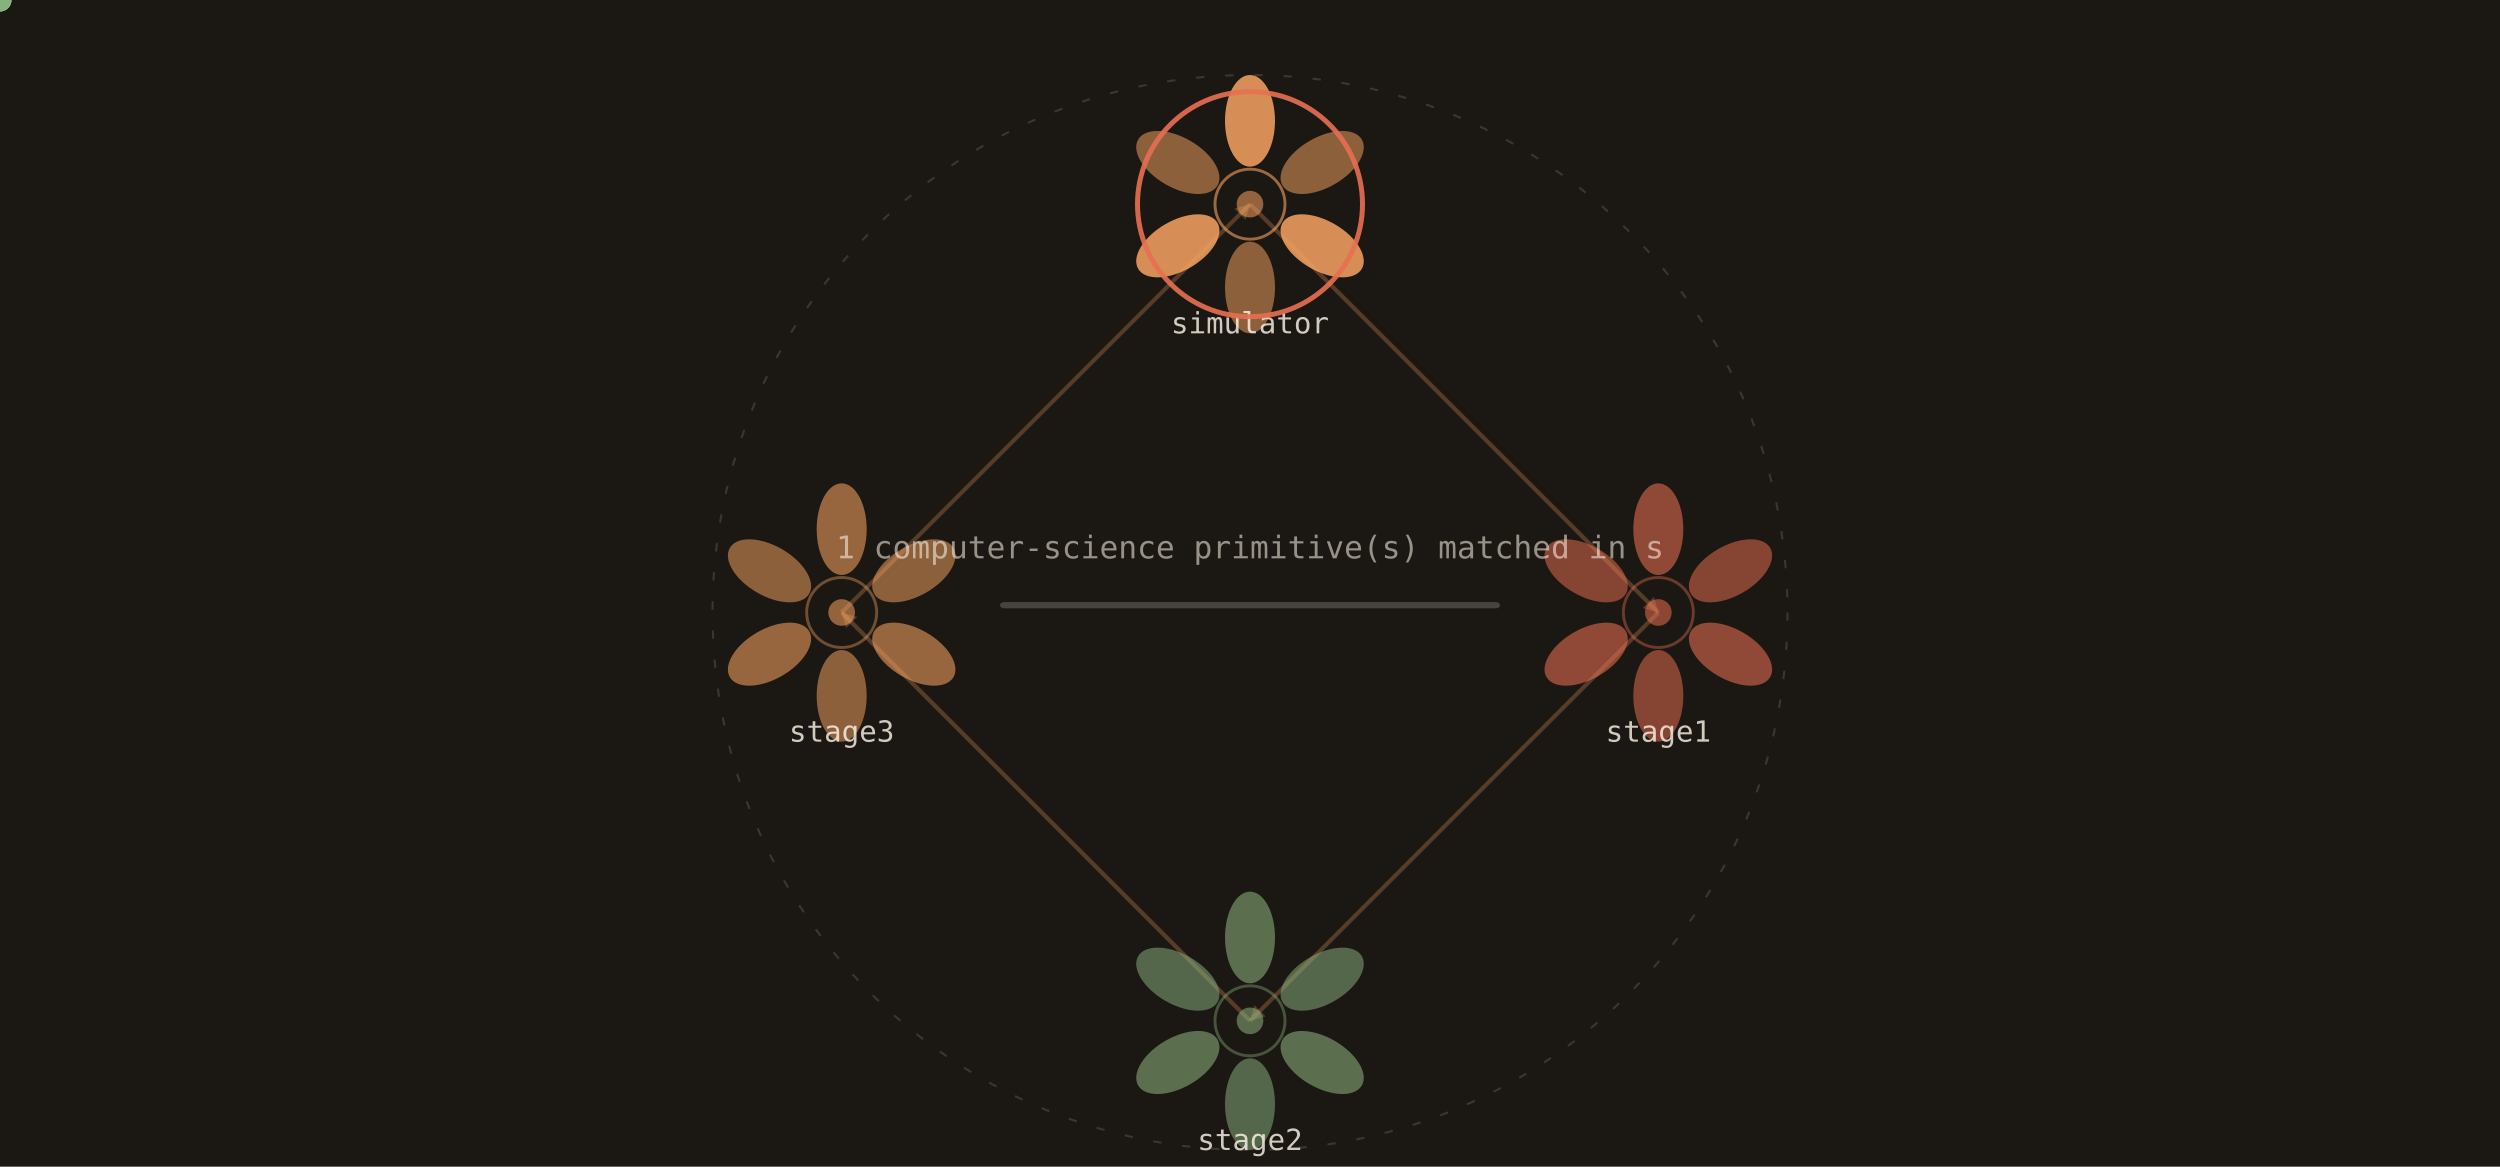
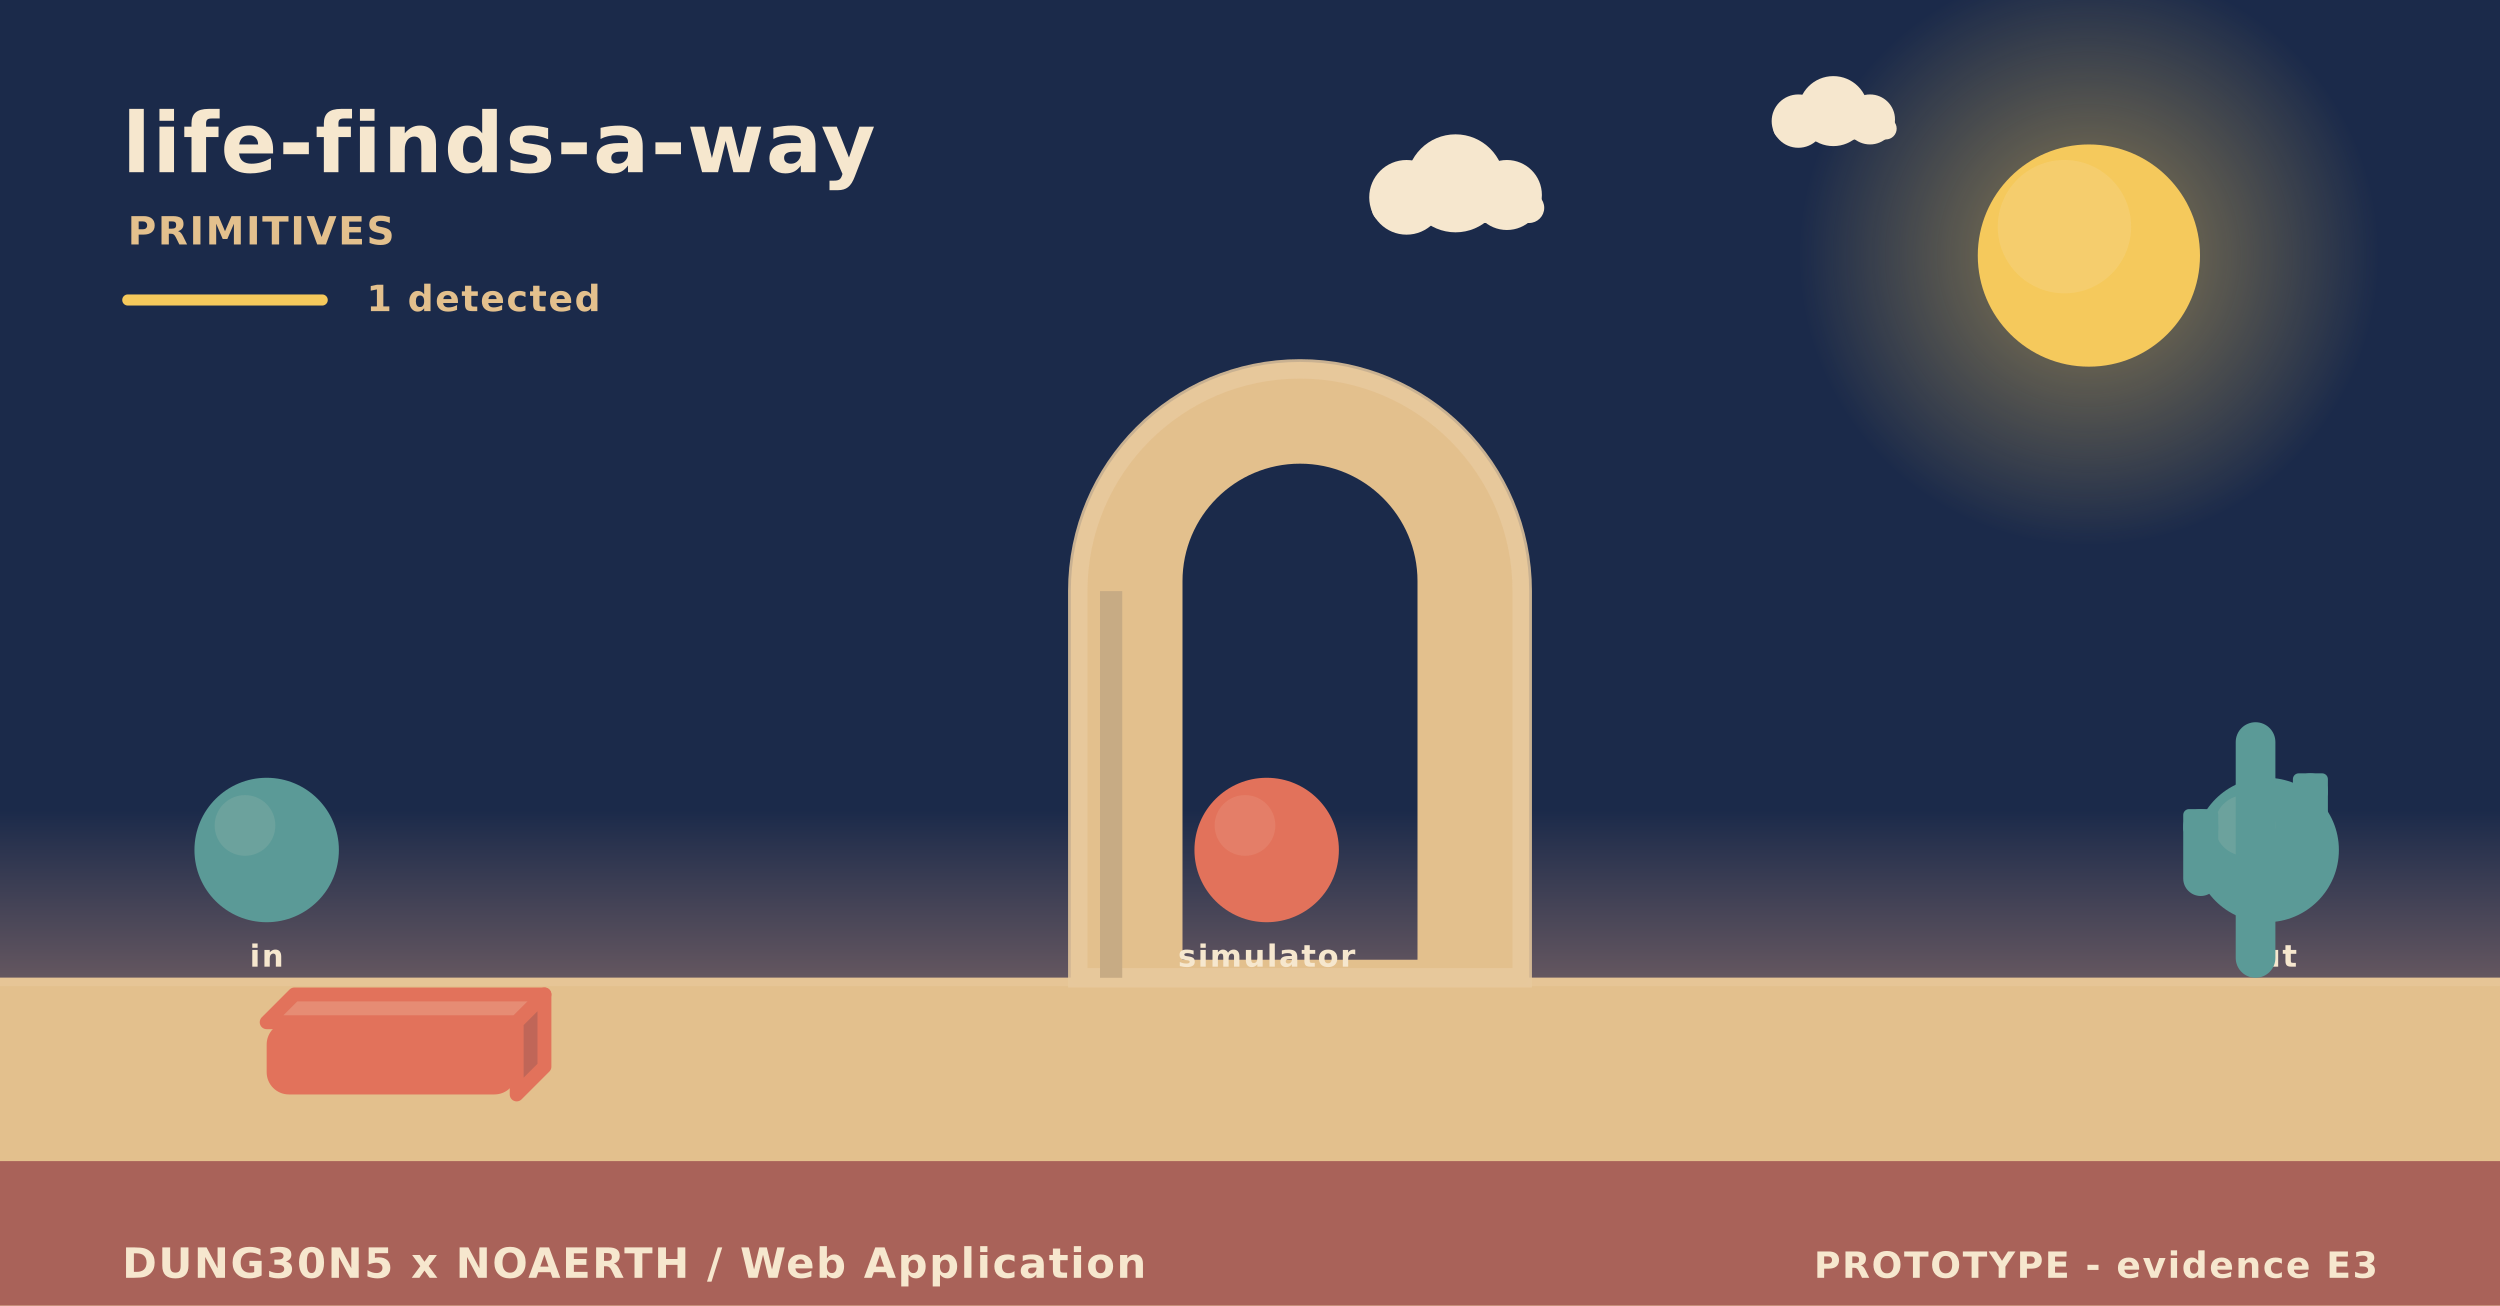
- <svg xmlns="http://www.w3.org/2000/svg" viewBox="0 0 1200 560" width="1200" height="560" role="img" aria-label="life-finds-a-way state machine">
-   <rect width="1200" height="560" fill="#1b1712" />
-   <defs>
-     <linearGradient id="gs" x1="0" y1="0" x2="1" y2="1">
-       <stop offset="0%" stop-color="#f4a261" />
-       <stop offset="100%" stop-color="#e76f51" />
-     </linearGradient>
-   </defs>
-   <circle cx="600.00" cy="294.00" r="258.00" fill="none" stroke="rgba(253,246,233,0.140)" stroke-width="1.00" opacity="1.00" stroke-dasharray="4 10" />
-   <line x1="600.00" y1="98.00" x2="796.00" y2="294.00" stroke="rgba(244,162,97,0.500)" stroke-width="2.00" opacity="0.55" />
-   <polygon points="796.00,294.00 793.88,286.50 788.50,291.88" fill="rgba(244,162,97,0.500)" opacity="0.55" />
-   <g opacity="0.9">
-     <circle cx="0.00" cy="0.00" r="5.50" fill="#8ab17d" opacity="1.00" />
-     <animateTransform attributeName="transform" type="translate" values="600.00,98.00 796.00,294.00" dur="5.85s" begin="0.0s" repeatCount="indefinite" />
-     <animateTransform attributeName="transform" type="translate" values="796.00,294.00 600.00,98.00" dur="5.85s" begin="2.925s" repeatCount="indefinite" />
+ <svg xmlns="http://www.w3.org/2000/svg" width="900" height="470" viewBox="0 0 900 470" role="img" aria-label="life-finds-a-way - how it behaves">
+   <linearGradient id="skys" x1="0" y1="0" x2="0" y2="1">
+     <stop offset="0" stop-color="#1b2a4a" />
+     <stop offset="0.62" stop-color="#1b2a4a" />
+     <stop offset="1" stop-color="#f3ad8a" />
+   </linearGradient>
+   <rect width="900" height="470" fill="url(#skys)" />
+   <radialGradient id="suns">
+     <stop offset="0.35" stop-color="#f5c95c" stop-opacity="0.34" />
+     <stop offset="1" stop-color="#f5c95c" stop-opacity="0" />
+   </radialGradient>
+   <circle cx="752" cy="92" r="104" fill="url(#suns)" />
+   <circle cx="752" cy="92" r="40" fill="#f5c95c" />
+   <circle cx="743.2" cy="81.6" r="24" fill="#f5d27e" opacity="0.5" />
+   <g>
+     <circle cx="524" cy="66" r="17.64" fill="#f6e7ce" />
+     <circle cx="506.36" cy="71.04" r="13.44" fill="#f6e7ce" />
+     <circle cx="542.48" cy="70.2" r="12.6" fill="#f6e7ce" />
+     <rect x="493.76" y="69.36" width="62.16" height="10.92" rx="5.46" fill="#f6e7ce" />
+     <animateTransform attributeName="transform" type="translate" values="0 0;24 0;0 0" dur="36s" begin="0s" repeatCount="indefinite" />
  </g>
-   <line x1="796.00" y1="294.00" x2="600.00" y2="490.00" stroke="rgba(244,162,97,0.500)" stroke-width="2.00" opacity="0.55" />
-   <polygon points="600.00,490.00 607.50,487.88 602.12,482.50" fill="rgba(244,162,97,0.500)" opacity="0.55" />
-   <g opacity="0.9">
-     <circle cx="0.00" cy="0.00" r="5.50" fill="#8ab17d" opacity="1.00" />
-     <animateTransform attributeName="transform" type="translate" values="796.00,294.00 600.00,490.00" dur="5.85s" begin="1.462s" repeatCount="indefinite" />
-     <animateTransform attributeName="transform" type="translate" values="600.00,490.00 796.00,294.00" dur="5.85s" begin="4.387s" repeatCount="indefinite" />
+   <g>
+     <circle cx="660" cy="40" r="12.6" fill="#f6e7ce" />
+     <circle cx="647.4" cy="43.6" r="9.6" fill="#f6e7ce" />
+     <circle cx="673.2" cy="43" r="9" fill="#f6e7ce" />
+     <rect x="638.4" y="42.4" width="44.4" height="7.8" rx="3.9" fill="#f6e7ce" />
+     <animateTransform attributeName="transform" type="translate" values="0 0;-18 0;0 0" dur="46s" begin="3s" repeatCount="indefinite" />
  </g>
-   <line x1="600.00" y1="490.00" x2="404.00" y2="294.00" stroke="rgba(244,162,97,0.500)" stroke-width="2.00" opacity="0.55" />
-   <polygon points="404.00,294.00 406.12,301.50 411.50,296.12" fill="rgba(244,162,97,0.500)" opacity="0.55" />
-   <g opacity="0.9">
-     <circle cx="0.00" cy="0.00" r="5.50" fill="#8ab17d" opacity="1.00" />
-     <animateTransform attributeName="transform" type="translate" values="600.00,490.00 404.00,294.00" dur="5.85s" begin="2.925s" repeatCount="indefinite" />
-     <animateTransform attributeName="transform" type="translate" values="404.00,294.00 600.00,490.00" dur="5.85s" begin="5.85s" repeatCount="indefinite" />
+   <rect x="0" y="352" width="900" height="118" fill="#e3c08d" />
+   <rect x="0" y="352" width="900" height="3" fill="#e6c596" />
+   <text x="44" y="62" font-family="Verdana,DejaVu Sans,sans-serif" font-size="30" font-weight="700" letter-spacing="0.6" fill="#f6e7ce" text-anchor="start">life-finds-a-way</text>
+   <text x="46" y="88" font-family="Verdana,DejaVu Sans,sans-serif" font-size="14" font-weight="700" letter-spacing="0.6" fill="#e3c08d" text-anchor="start">PRIMITIVES</text>
+   <rect x="44" y="106" width="74" height="4" rx="2" fill="#f5c95c" />
+   <text x="132" y="112" font-family="Verdana,DejaVu Sans,sans-serif" font-size="13" font-weight="700" letter-spacing="0.6" fill="#e3c08d" text-anchor="start">1 detected</text>
+   <path d="M388,352 L388,212.8 A80,80 0 0 1 548,212.8 L548,352 Z M423.2,348 L423.2,209.22 A44.8,44.8 0 0 1 512.8,209.22 L512.8,348 Z" fill="#e3c08d" fill-rule="evenodd" stroke="#e3c08d" stroke-width="5" stroke-linejoin="round" />
+   <path d="M388,352 L388,212.8 A80,80 0 0 1 548,212.8 L548,352 Z" fill="none" stroke="#e8c99d" stroke-width="7" stroke-linecap="round" opacity="0.85" />
+   <rect x="396" y="212.8" width="8" height="139.2" fill="#c7ab84" />
+   <circle cx="96" cy="306" r="26" fill="#5b9a97" />
+   <circle cx="88.2" cy="297.16" r="10.92" fill="#7aa9a2" opacity="0.55" />
+   <text x="96" y="348" font-family="Verdana,DejaVu Sans,sans-serif" font-size="11" font-weight="700" letter-spacing="0.6" fill="#f6e7ce" text-anchor="middle">in</text>
+   <g>
+     <circle cx="456" cy="306" r="26" fill="#e2725b" />
+     <circle cx="448.2" cy="297.16" r="10.92" fill="#e68972" opacity="0.55" />
+     <animate attributeName="opacity" values="0.8;1;0.8" dur="4.6s" begin="0s" repeatCount="indefinite" />
  </g>
-   <line x1="404.00" y1="294.00" x2="600.00" y2="98.00" stroke="rgba(244,162,97,0.500)" stroke-width="2.00" opacity="0.55" />
-   <polygon points="600.00,98.00 592.50,100.12 597.88,105.50" fill="rgba(244,162,97,0.500)" opacity="0.55" />
-   <g opacity="0.9">
-     <circle cx="0.00" cy="0.00" r="5.50" fill="#8ab17d" opacity="1.00" />
-     <animateTransform attributeName="transform" type="translate" values="404.00,294.00 600.00,98.00" dur="5.85s" begin="4.387s" repeatCount="indefinite" />
-     <animateTransform attributeName="transform" type="translate" values="600.00,98.00 404.00,294.00" dur="5.85s" begin="7.312s" repeatCount="indefinite" />
-   </g>
-   <ellipse cx="600.00" cy="58.00" rx="12.00" ry="22.00" fill="rgba(244,162,97,0.900)" opacity="0.95" transform="rotate(0.0 600.00 58.00)" />
-   <ellipse cx="634.64" cy="78.00" rx="12.00" ry="22.00" fill="rgba(244,162,97,0.550)" opacity="0.95" transform="rotate(60.0 634.64 78.00)" />
-   <ellipse cx="634.64" cy="118.00" rx="12.00" ry="22.00" fill="rgba(244,162,97,0.900)" opacity="0.95" transform="rotate(120.0 634.64 118.00)" />
-   <ellipse cx="600.00" cy="138.00" rx="12.00" ry="22.00" fill="rgba(244,162,97,0.550)" opacity="0.95" transform="rotate(180.0 600.00 138.00)" />
-   <ellipse cx="565.36" cy="118.00" rx="12.00" ry="22.00" fill="rgba(244,162,97,0.900)" opacity="0.95" transform="rotate(240.0 565.36 118.00)" />
-   <ellipse cx="565.36" cy="78.00" rx="12.00" ry="22.00" fill="rgba(244,162,97,0.550)" opacity="0.95" transform="rotate(300.0 565.36 78.00)" />
-   <circle cx="600.00" cy="98.00" r="16.80" fill="none" stroke="rgba(244,162,97,0.900)" stroke-width="1.40" opacity="0.66" />
-   <circle cx="600.00" cy="98.00" r="6.40" fill="rgba(244,162,97,0.550)" opacity="1.00" />
-   <text x="600" y="160" font-family="ui-monospace,Menlo,monospace" font-size="14" fill="rgba(253,246,233,0.800)" text-anchor="middle">simulator</text>
-   <g>
-     <circle cx="600.00" cy="98.00" r="54.00" fill="none" stroke="#e76f51" stroke-width="2.40" opacity="0.90" />
-     <animate attributeName="opacity" values="0.25;1.0;0.25" dur="11.7s" begin="0.0s" repeatCount="indefinite" />
-   </g>
-   <ellipse cx="796.00" cy="254.00" rx="12.00" ry="22.00" fill="rgba(231,111,81,0.600)" opacity="0.95" transform="rotate(0.0 796.00 254.00)" />
-   <ellipse cx="830.64" cy="274.00" rx="12.00" ry="22.00" fill="rgba(231,111,81,0.550)" opacity="0.95" transform="rotate(60.0 830.64 274.00)" />
-   <ellipse cx="830.64" cy="314.00" rx="12.00" ry="22.00" fill="rgba(231,111,81,0.600)" opacity="0.95" transform="rotate(120.0 830.64 314.00)" />
-   <ellipse cx="796.00" cy="334.00" rx="12.00" ry="22.00" fill="rgba(231,111,81,0.550)" opacity="0.95" transform="rotate(180.0 796.00 334.00)" />
-   <ellipse cx="761.36" cy="314.00" rx="12.00" ry="22.00" fill="rgba(231,111,81,0.600)" opacity="0.95" transform="rotate(240.0 761.36 314.00)" />
-   <ellipse cx="761.36" cy="274.00" rx="12.00" ry="22.00" fill="rgba(231,111,81,0.550)" opacity="0.95" transform="rotate(300.0 761.36 274.00)" />
-   <circle cx="796.00" cy="294.00" r="16.80" fill="none" stroke="rgba(231,111,81,0.600)" stroke-width="1.40" opacity="0.66" />
-   <circle cx="796.00" cy="294.00" r="6.40" fill="rgba(231,111,81,0.550)" opacity="1.00" />
-   <text x="796" y="356" font-family="ui-monospace,Menlo,monospace" font-size="14" fill="rgba(253,246,233,0.800)" text-anchor="middle">stage1</text>
-   <ellipse cx="600.00" cy="450.00" rx="12.00" ry="22.00" fill="rgba(138,177,125,0.600)" opacity="0.95" transform="rotate(0.0 600.00 450.00)" />
-   <ellipse cx="634.64" cy="470.00" rx="12.00" ry="22.00" fill="rgba(138,177,125,0.550)" opacity="0.95" transform="rotate(60.0 634.64 470.00)" />
-   <ellipse cx="634.64" cy="510.00" rx="12.00" ry="22.00" fill="rgba(138,177,125,0.600)" opacity="0.95" transform="rotate(120.0 634.64 510.00)" />
-   <ellipse cx="600.00" cy="530.00" rx="12.00" ry="22.00" fill="rgba(138,177,125,0.550)" opacity="0.95" transform="rotate(180.0 600.00 530.00)" />
-   <ellipse cx="565.36" cy="510.00" rx="12.00" ry="22.00" fill="rgba(138,177,125,0.600)" opacity="0.95" transform="rotate(240.0 565.36 510.00)" />
-   <ellipse cx="565.36" cy="470.00" rx="12.00" ry="22.00" fill="rgba(138,177,125,0.550)" opacity="0.95" transform="rotate(300.0 565.36 470.00)" />
-   <circle cx="600.00" cy="490.00" r="16.80" fill="none" stroke="rgba(138,177,125,0.600)" stroke-width="1.40" opacity="0.66" />
-   <circle cx="600.00" cy="490.00" r="6.40" fill="rgba(138,177,125,0.550)" opacity="1.00" />
-   <text x="600" y="552" font-family="ui-monospace,Menlo,monospace" font-size="14" fill="rgba(253,246,233,0.800)" text-anchor="middle">stage2</text>
-   <ellipse cx="404.00" cy="254.00" rx="12.00" ry="22.00" fill="rgba(244,162,97,0.600)" opacity="0.95" transform="rotate(0.0 404.00 254.00)" />
-   <ellipse cx="438.64" cy="274.00" rx="12.00" ry="22.00" fill="rgba(244,162,97,0.550)" opacity="0.95" transform="rotate(60.0 438.64 274.00)" />
-   <ellipse cx="438.64" cy="314.00" rx="12.00" ry="22.00" fill="rgba(244,162,97,0.600)" opacity="0.95" transform="rotate(120.0 438.64 314.00)" />
-   <ellipse cx="404.00" cy="334.00" rx="12.00" ry="22.00" fill="rgba(244,162,97,0.550)" opacity="0.95" transform="rotate(180.0 404.00 334.00)" />
-   <ellipse cx="369.36" cy="314.00" rx="12.00" ry="22.00" fill="rgba(244,162,97,0.600)" opacity="0.95" transform="rotate(240.0 369.36 314.00)" />
-   <ellipse cx="369.36" cy="274.00" rx="12.00" ry="22.00" fill="rgba(244,162,97,0.550)" opacity="0.95" transform="rotate(300.0 369.36 274.00)" />
-   <circle cx="404.00" cy="294.00" r="16.80" fill="none" stroke="rgba(244,162,97,0.600)" stroke-width="1.40" opacity="0.66" />
-   <circle cx="404.00" cy="294.00" r="6.40" fill="rgba(244,162,97,0.550)" opacity="1.00" />
-   <text x="404" y="356" font-family="ui-monospace,Menlo,monospace" font-size="14" fill="rgba(253,246,233,0.800)" text-anchor="middle">stage3</text>
-   <rect x="480.00" y="289.00" width="240.00" height="3.00" rx="2.00" fill="rgba(253,246,233,0.200)" opacity="1.00" />
-   <text x="600" y="268" font-family="ui-monospace,Menlo,monospace" font-size="15" fill="rgba(253,246,233,0.550)" text-anchor="middle">1 computer-science primitive(s) matched in s</text>
+   <text x="456" y="348" font-family="Verdana,DejaVu Sans,sans-serif" font-size="11" font-weight="700" letter-spacing="0.6" fill="#f6e7ce" text-anchor="middle">simulator</text>
+   <circle cx="816" cy="306" r="26" fill="#5b9a97" />
+   <circle cx="808.2" cy="297.16" r="10.92" fill="#7aa9a2" opacity="0.55" />
+   <text x="816" y="348" font-family="Verdana,DejaVu Sans,sans-serif" font-size="11" font-weight="700" letter-spacing="0.6" fill="#f6e7ce" text-anchor="middle">out</text>
+   <path d="M96,368 L186,368 L196,358 L106,358 Z" fill="#e68c74" stroke="#e2725b" stroke-width="5" stroke-linejoin="round" />
+   <path d="M186,368 L196,358 L196,384 L186,394 Z" fill="#c06658" stroke="#e2725b" stroke-width="5" stroke-linejoin="round" />
+   <rect x="96" y="368" width="90" height="26" rx="8" fill="#e2725b" />
+   <rect x="804.86" y="260" width="14.28" height="92" rx="7.14" fill="#5b9a97" />
+   <rect x="785.96" y="291.28" width="12.6" height="31.28" rx="6.3" fill="#5b9a97" />
+   <rect x="785.96" y="291.28" width="12.6" height="9.2" rx="2.1" fill="#5b9a97" />
+   <rect x="825.44" y="278.4" width="12.6" height="31.28" rx="6.3" fill="#5b9a97" />
+   <rect x="825.44" y="278.4" width="12.6" height="9.2" rx="2.1" fill="#5b9a97" />
+   <rect x="0" y="418" width="900" height="52" rx="0" fill="#a65c56" opacity="0.94" />
+   <text x="44" y="460" font-family="Verdana,DejaVu Sans,sans-serif" font-size="15" font-weight="700" letter-spacing="0.6" fill="#f6e7ce" text-anchor="start">DUNG30N5 x NOAERTH  /  Web Application</text>
+   <text x="856" y="460" font-family="Verdana,DejaVu Sans,sans-serif" font-size="13" font-weight="700" letter-spacing="0.6" fill="#f6e7ce" text-anchor="end">PROTOTYPE  -  evidence E3</text>
</svg>
